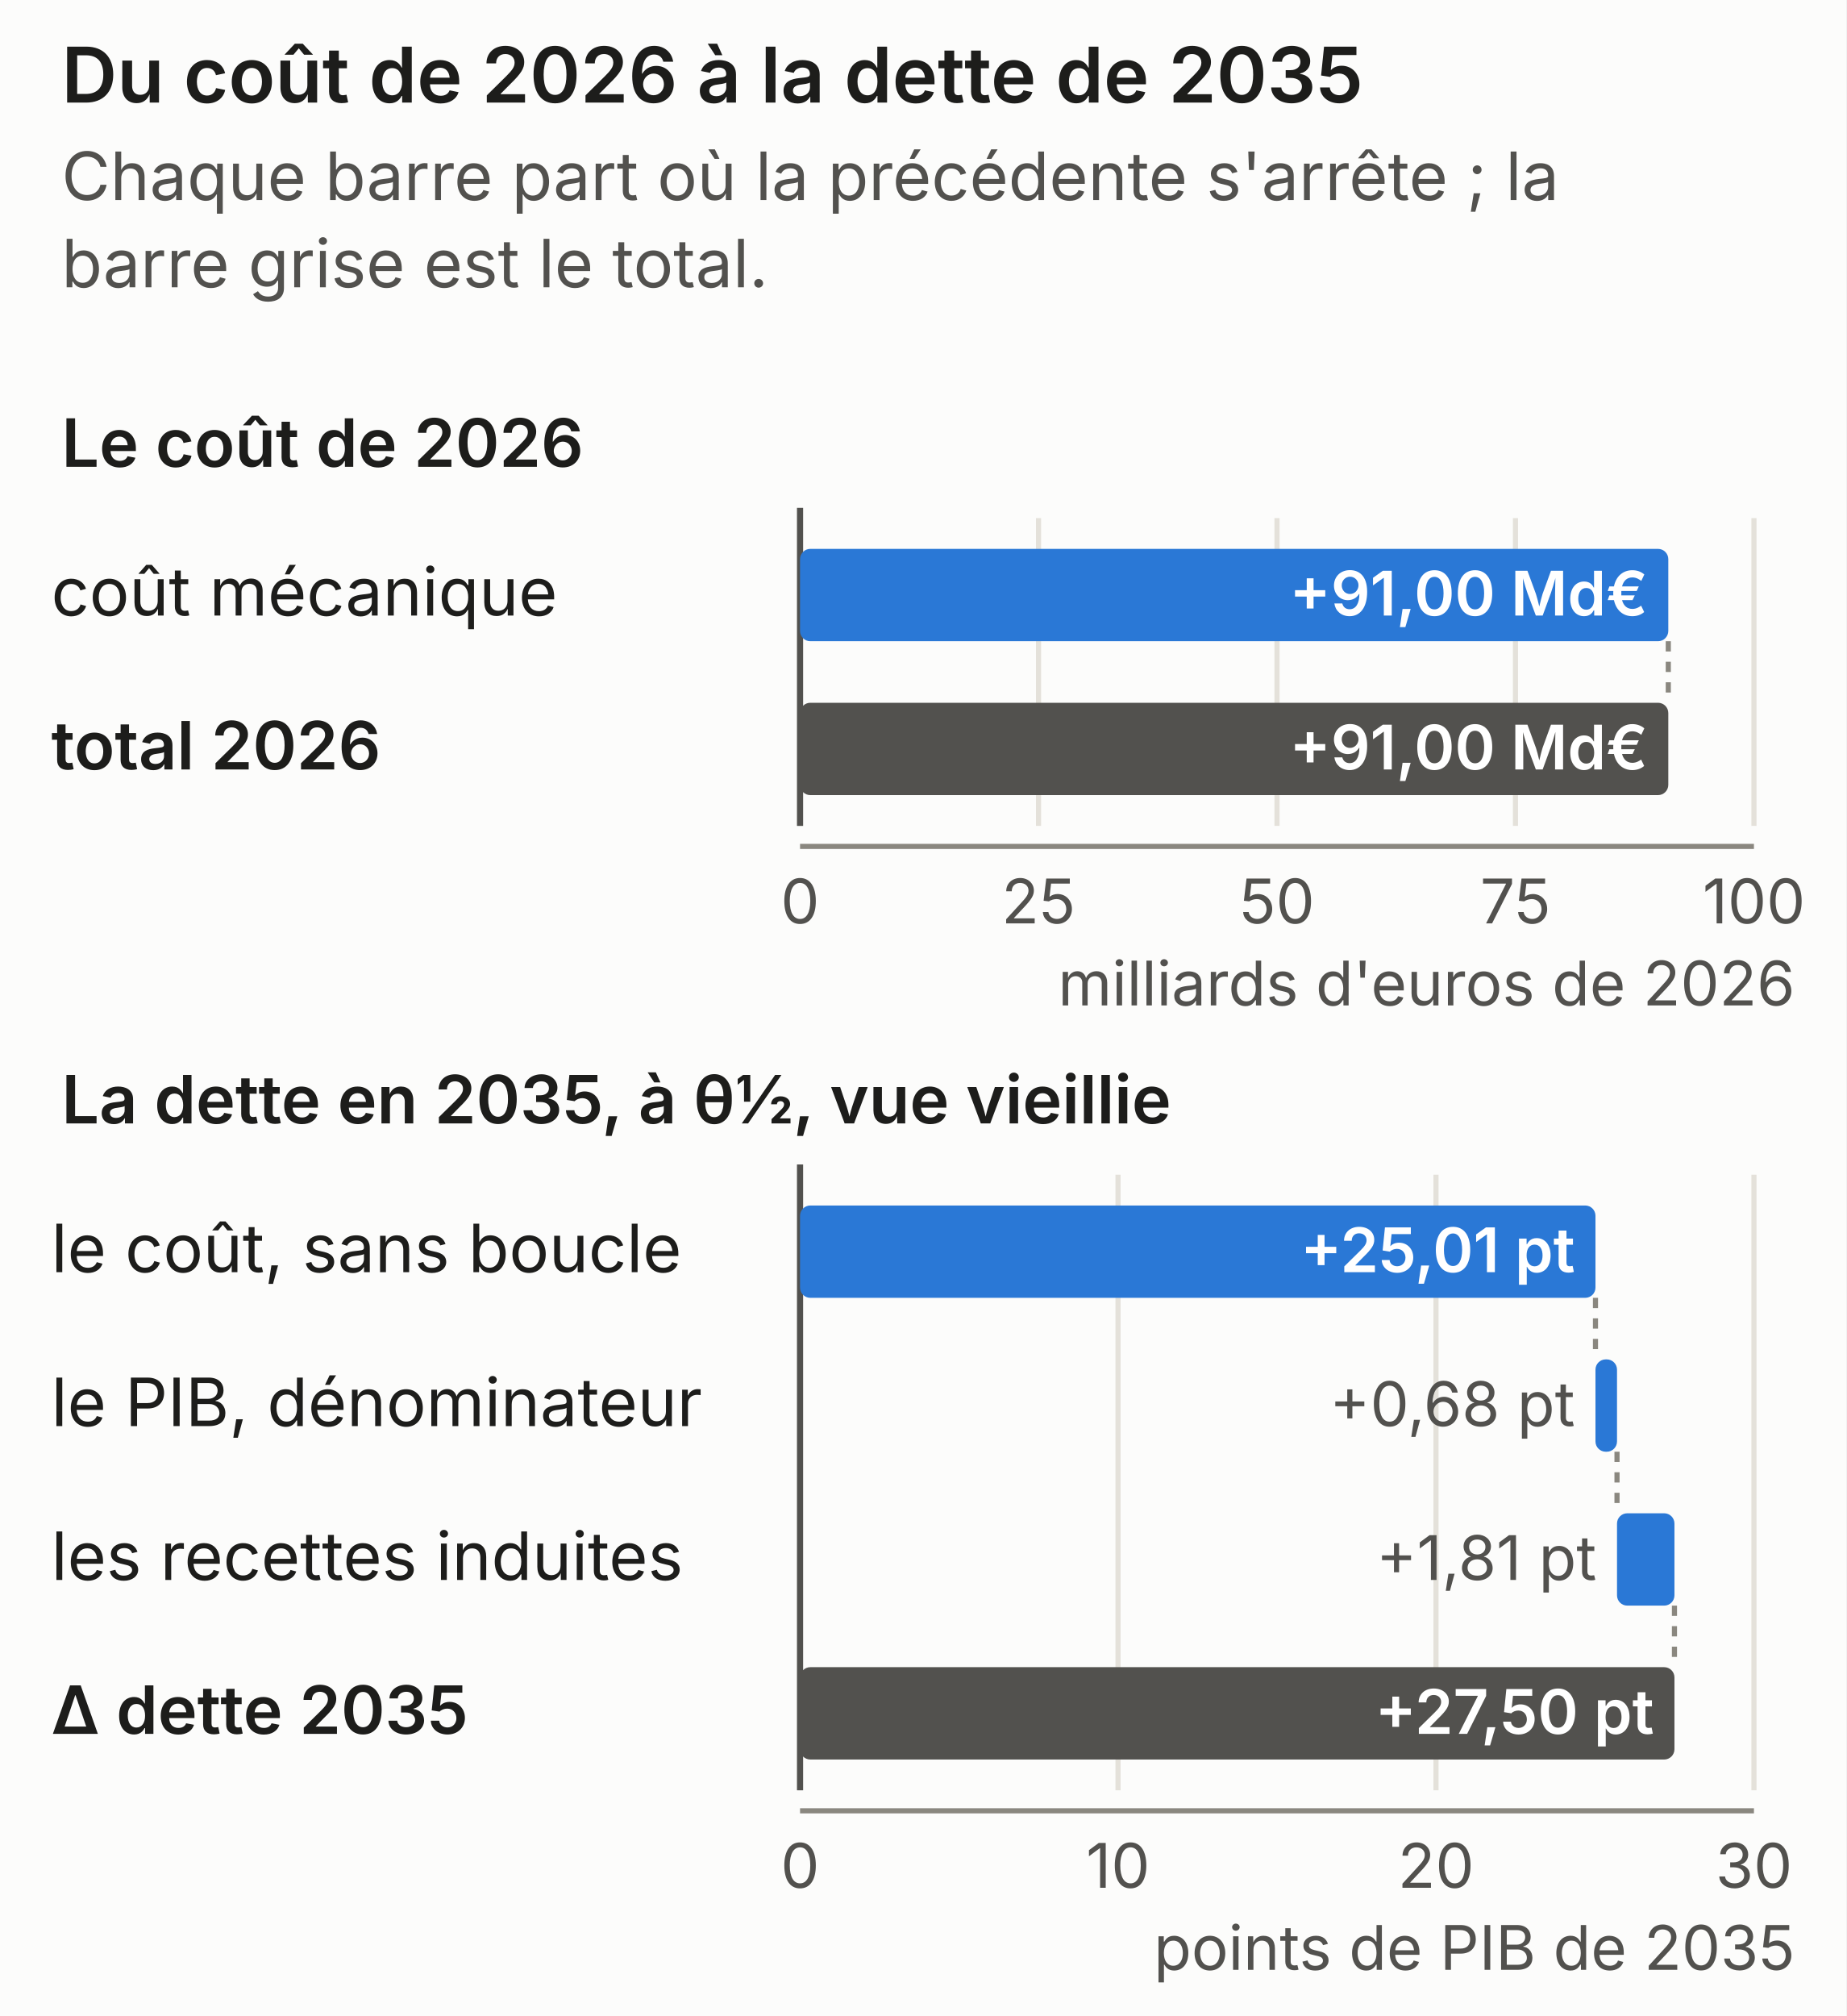
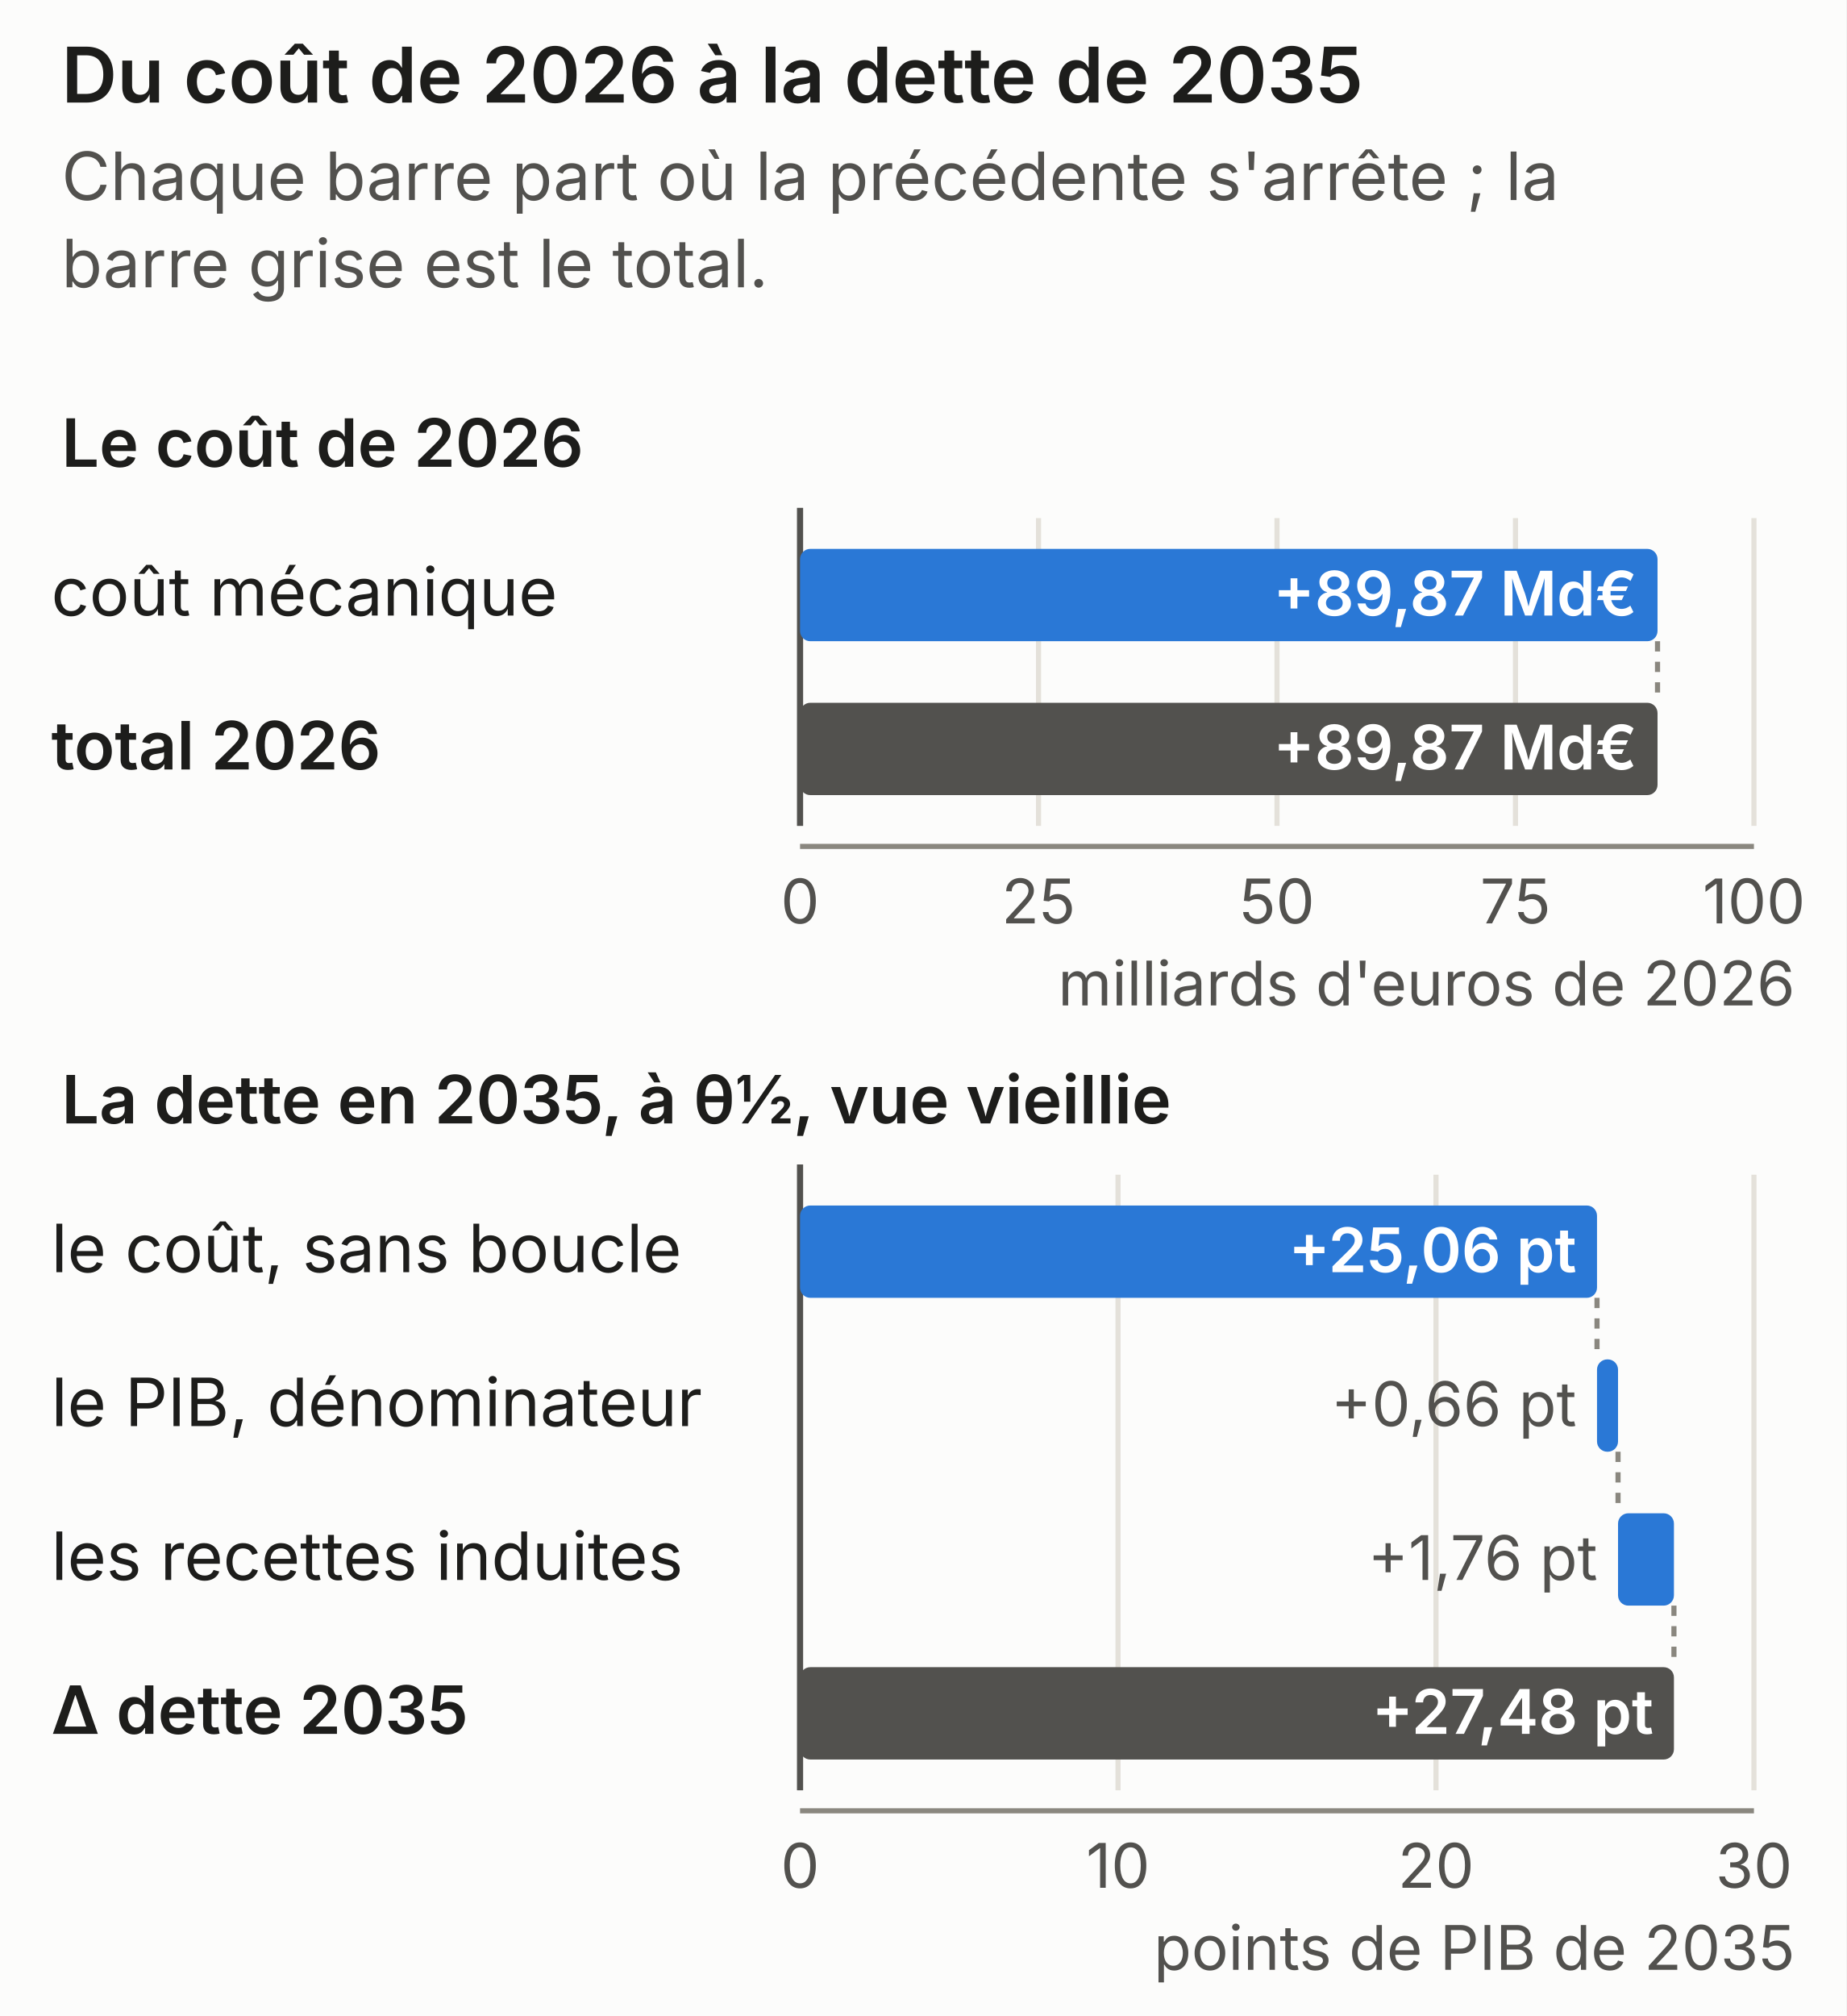
<svg xmlns="http://www.w3.org/2000/svg" viewBox="0 0 360 393" width="360" height="393" role="img" aria-labelledby="pres2027_melenchon_programme-cascade-t pres2027_melenchon_programme-cascade-d" font-size="13">
  <style>.g-fond{fill:#fcfcfb}.g-encre{fill:#1d1d1b}.g-doux{fill:#52514e}
.g-axe{stroke:#8a877f}.g-grille{stroke:#e4e1da}.g-zero{stroke:#52514e}
.g-s1{stroke:#2a78d6}.g-s2{stroke:#eb6834}.g-s3{stroke:#1baf7a}.g-s4{stroke:#6250d6}
.g-f1{fill:#2a78d6}.g-f2{fill:#eb6834}.g-f3{fill:#1baf7a}.g-f4{fill:#6250d6}
.g-bande{fill:#2a78d6;fill-opacity:.16}.g-plus{fill:#2a78d6}.g-moins{fill:#e34948}
.g-total{fill:#52514e}.g-lien{stroke:#8a877f}.g-sur{fill:#ffffff}
@media (prefers-color-scheme: dark){
.g-fond{fill:#1a1a19}.g-encre{fill:#ece9e2}.g-doux{fill:#c3c2b7}
.g-axe{stroke:#8f8b80}.g-grille{stroke:#33322f}.g-zero{stroke:#c3c2b7}
.g-s1{stroke:#3987e5}.g-s2{stroke:#d95926}.g-s3{stroke:#199e70}.g-s4{stroke:#9085e9}
.g-f1{fill:#3987e5}.g-f2{fill:#d95926}.g-f3{fill:#199e70}.g-f4{fill:#9085e9}
.g-bande{fill:#3987e5;fill-opacity:.24}.g-plus{fill:#3987e5}.g-moins{fill:#e66767}
.g-total{fill:#6b6862}.g-lien{stroke:#8f8b80}}
text{font-family:system-ui,-apple-system,"Segoe UI",sans-serif}</style>
  <rect class="g-fond" fill="#fcfcfb" x="0" y="0" width="360" height="393" />
  <text class="g-encre" fill="#1d1d1b" x="12" y="20" text-anchor="start" font-size="15" font-weight="600">Du coût de 2026 à la dette de 2035</text>
  <text class="g-doux" fill="#52514e" x="12" y="39" text-anchor="start">Chaque barre part où la précédente s'arrête ; la</text>
  <text class="g-doux" fill="#52514e" x="12" y="56" text-anchor="start">barre grise est le total.</text>
  <text class="g-encre" fill="#1d1d1b" x="12" y="91" text-anchor="start" font-weight="600">Le coût de 2026</text>
  <line class="g-grille" stroke="#e4e1da" stroke-width="1" x1="156" y1="101" x2="156" y2="161" />
  <line class="g-grille" stroke="#e4e1da" stroke-width="1" x1="202.5" y1="101" x2="202.5" y2="161" />
  <line class="g-grille" stroke="#e4e1da" stroke-width="1" x1="249" y1="101" x2="249" y2="161" />
  <line class="g-grille" stroke="#e4e1da" stroke-width="1" x1="295.5" y1="101" x2="295.5" y2="161" />
  <line class="g-grille" stroke="#e4e1da" stroke-width="1" x1="342" y1="101" x2="342" y2="161" />
  <line class="g-zero" stroke="#52514e" stroke-width="1.2" x1="156" y1="99" x2="156" y2="161" />
-   <rect class="g-plus" fill="#2a78d6" x="156" y="107" width="169.3" height="18" rx="2" />
-   <line class="g-lien" stroke="#8a877f" stroke-width="1" stroke-dasharray="2 2" x1="325.3" y1="125" x2="325.3" y2="137" />
+   <rect class="g-plus" fill="#2a78d6" x="156" y="107" width="167.2" height="18" rx="2" />
+   <line class="g-lien" stroke="#8a877f" stroke-width="1" stroke-dasharray="2 2" x1="323.2" y1="125" x2="323.2" y2="137" />
  <text class="g-encre" fill="#1d1d1b" x="10" y="120" text-anchor="start">coût mécanique</text>
-   <text class="g-sur" fill="#ffffff" x="321.3" y="120" text-anchor="end" font-size="12" font-weight="600">+91,00 Md€</text>
-   <rect class="g-total" fill="#52514e" x="156" y="137" width="169.3" height="18" rx="2" />
+   <text class="g-sur" fill="#ffffff" x="319.2" y="120" text-anchor="end" font-size="12" font-weight="600">+89,87 Md€</text>
+   <rect class="g-total" fill="#52514e" x="156" y="137" width="167.2" height="18" rx="2" />
  <text class="g-encre" fill="#1d1d1b" x="10" y="150" text-anchor="start" font-weight="600">total 2026</text>
-   <text class="g-sur" fill="#ffffff" x="321.3" y="150" text-anchor="end" font-size="12" font-weight="600">+91,00 Md€</text>
+   <text class="g-sur" fill="#ffffff" x="319.2" y="150" text-anchor="end" font-size="12" font-weight="600">+89,87 Md€</text>
  <line class="g-axe" stroke="#8a877f" stroke-width="1" x1="156" y1="165" x2="342" y2="165" />
  <text class="g-doux" fill="#52514e" x="156" y="180" text-anchor="middle" font-size="12">0</text>
  <text class="g-doux" fill="#52514e" x="202.5" y="180" text-anchor="middle" font-size="12">25</text>
  <text class="g-doux" fill="#52514e" x="249" y="180" text-anchor="middle" font-size="12">50</text>
  <text class="g-doux" fill="#52514e" x="295.5" y="180" text-anchor="middle" font-size="12">75</text>
  <text class="g-doux" fill="#52514e" x="342" y="180" text-anchor="middle" font-size="12">100</text>
  <text class="g-doux" fill="#52514e" x="350" y="196" text-anchor="end" font-size="12">milliards d'euros de 2026</text>
  <text class="g-encre" fill="#1d1d1b" x="12" y="219" text-anchor="start" font-weight="600">La dette en 2035, à θ½, vue vieillie</text>
  <line class="g-grille" stroke="#e4e1da" stroke-width="1" x1="156" y1="229" x2="156" y2="349" />
  <line class="g-grille" stroke="#e4e1da" stroke-width="1" x1="218" y1="229" x2="218" y2="349" />
  <line class="g-grille" stroke="#e4e1da" stroke-width="1" x1="280" y1="229" x2="280" y2="349" />
  <line class="g-grille" stroke="#e4e1da" stroke-width="1" x1="342" y1="229" x2="342" y2="349" />
  <line class="g-zero" stroke="#52514e" stroke-width="1.2" x1="156" y1="227" x2="156" y2="349" />
-   <rect class="g-plus" fill="#2a78d6" x="156" y="235" width="155.1" height="18" rx="2" />
-   <line class="g-lien" stroke="#8a877f" stroke-width="1" stroke-dasharray="2 2" x1="311.1" y1="253" x2="311.1" y2="265" />
+   <rect class="g-plus" fill="#2a78d6" x="156" y="235" width="155.4" height="18" rx="2" />
+   <line class="g-lien" stroke="#8a877f" stroke-width="1" stroke-dasharray="2 2" x1="311.4" y1="253" x2="311.4" y2="265" />
  <text class="g-encre" fill="#1d1d1b" x="10" y="248" text-anchor="start">le coût, sans boucle</text>
-   <text class="g-sur" fill="#ffffff" x="307.1" y="248" text-anchor="end" font-size="12" font-weight="600">+25,01 pt</text>
-   <rect class="g-plus" fill="#2a78d6" x="311.1" y="265" width="4.2" height="18" rx="2" />
-   <line class="g-lien" stroke="#8a877f" stroke-width="1" stroke-dasharray="2 2" x1="315.3" y1="283" x2="315.3" y2="295" />
+   <text class="g-sur" fill="#ffffff" x="307.4" y="248" text-anchor="end" font-size="12" font-weight="600">+25,06 pt</text>
+   <rect class="g-plus" fill="#2a78d6" x="311.4" y="265" width="4.1" height="18" rx="2" />
+   <line class="g-lien" stroke="#8a877f" stroke-width="1" stroke-dasharray="2 2" x1="315.5" y1="283" x2="315.5" y2="295" />
  <text class="g-encre" fill="#1d1d1b" x="10" y="278" text-anchor="start">le PIB, dénominateur</text>
-   <text class="g-doux" fill="#52514e" x="307.1" y="278" text-anchor="end" font-size="12">+0,68 pt</text>
-   <rect class="g-plus" fill="#2a78d6" x="315.3" y="295" width="11.2" height="18" rx="2" />
-   <line class="g-lien" stroke="#8a877f" stroke-width="1" stroke-dasharray="2 2" x1="326.5" y1="313" x2="326.5" y2="325" />
+   <text class="g-doux" fill="#52514e" x="307.4" y="278" text-anchor="end" font-size="12">+0,66 pt</text>
+   <rect class="g-plus" fill="#2a78d6" x="315.5" y="295" width="10.9" height="18" rx="2" />
+   <line class="g-lien" stroke="#8a877f" stroke-width="1" stroke-dasharray="2 2" x1="326.4" y1="313" x2="326.4" y2="325" />
  <text class="g-encre" fill="#1d1d1b" x="10" y="308" text-anchor="start">les recettes induites</text>
-   <text class="g-doux" fill="#52514e" x="311.3" y="308" text-anchor="end" font-size="12">+1,81 pt</text>
-   <rect class="g-total" fill="#52514e" x="156" y="325" width="170.5" height="18" rx="2" />
+   <text class="g-doux" fill="#52514e" x="311.5" y="308" text-anchor="end" font-size="12">+1,76 pt</text>
+   <rect class="g-total" fill="#52514e" x="156" y="325" width="170.4" height="18" rx="2" />
  <text class="g-encre" fill="#1d1d1b" x="10" y="338" text-anchor="start" font-weight="600">Δ dette 2035</text>
-   <text class="g-sur" fill="#ffffff" x="322.5" y="338" text-anchor="end" font-size="12" font-weight="600">+27,50 pt</text>
+   <text class="g-sur" fill="#ffffff" x="322.4" y="338" text-anchor="end" font-size="12" font-weight="600">+27,48 pt</text>
  <line class="g-axe" stroke="#8a877f" stroke-width="1" x1="156" y1="353" x2="342" y2="353" />
  <text class="g-doux" fill="#52514e" x="156" y="368" text-anchor="middle" font-size="12">0</text>
  <text class="g-doux" fill="#52514e" x="218" y="368" text-anchor="middle" font-size="12">10</text>
  <text class="g-doux" fill="#52514e" x="280" y="368" text-anchor="middle" font-size="12">20</text>
  <text class="g-doux" fill="#52514e" x="342" y="368" text-anchor="middle" font-size="12">30</text>
  <text class="g-doux" fill="#52514e" x="350" y="384" text-anchor="end" font-size="12">points de PIB de 2035</text>
</svg>
